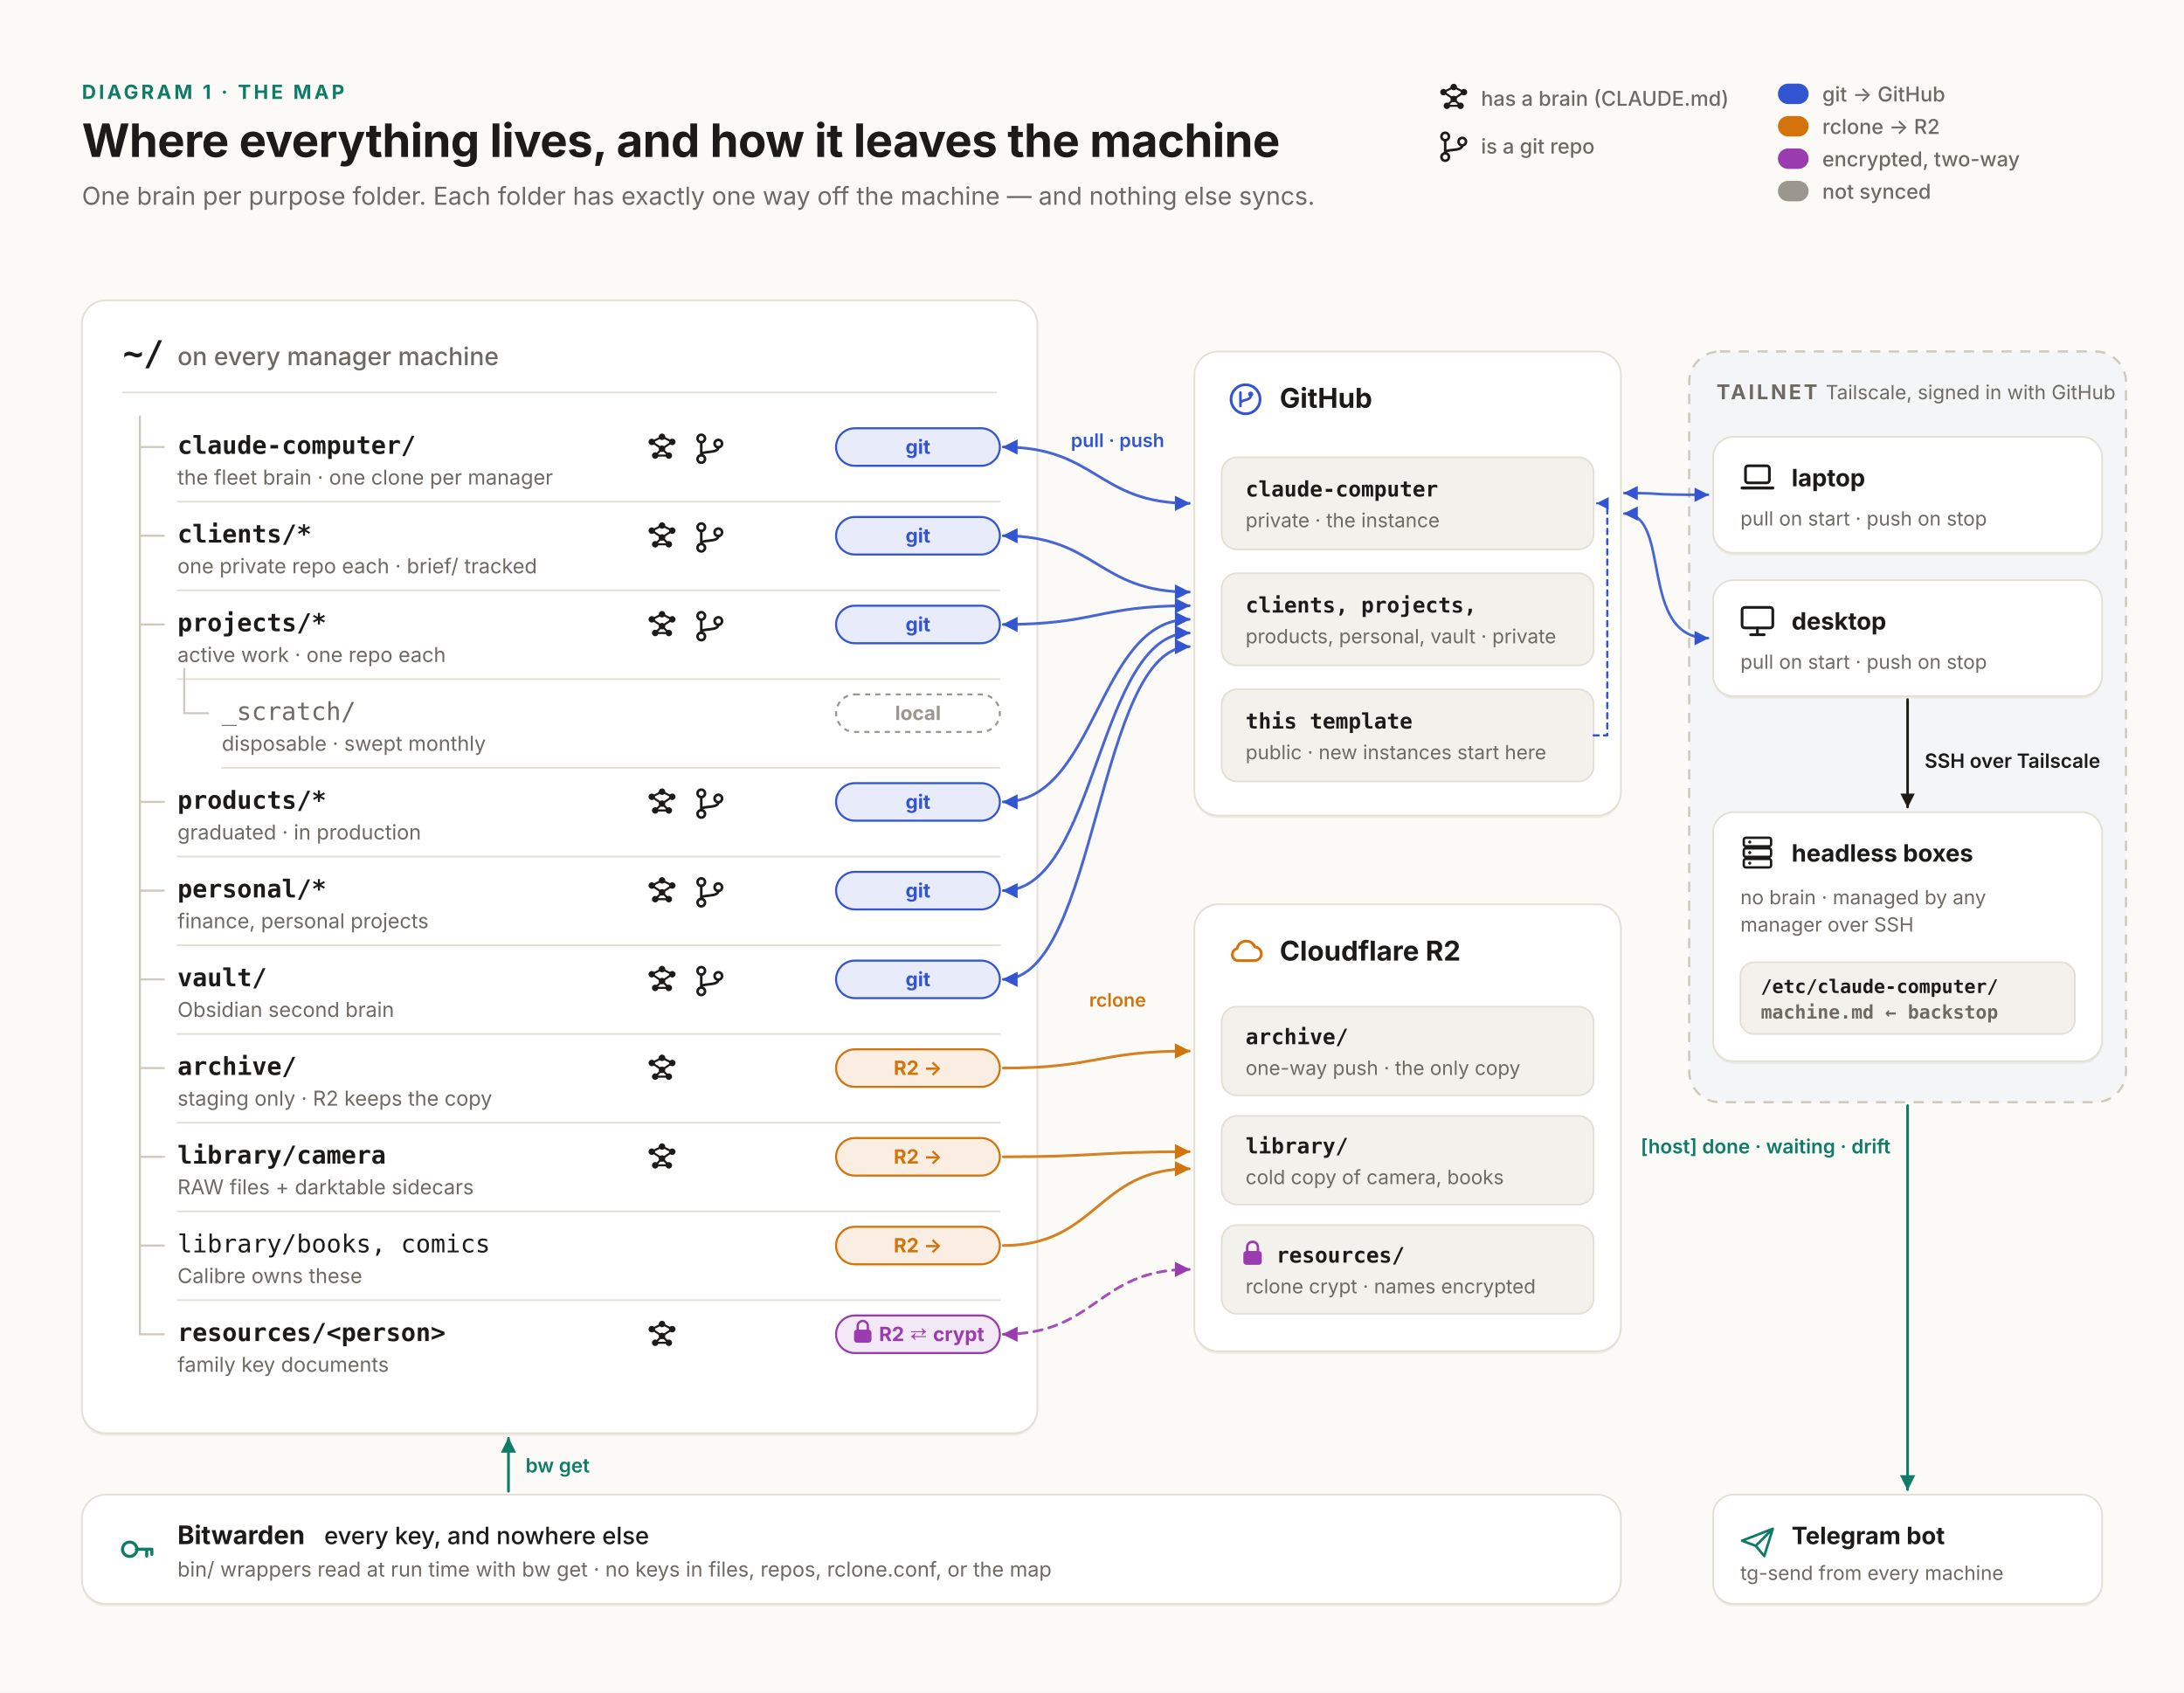
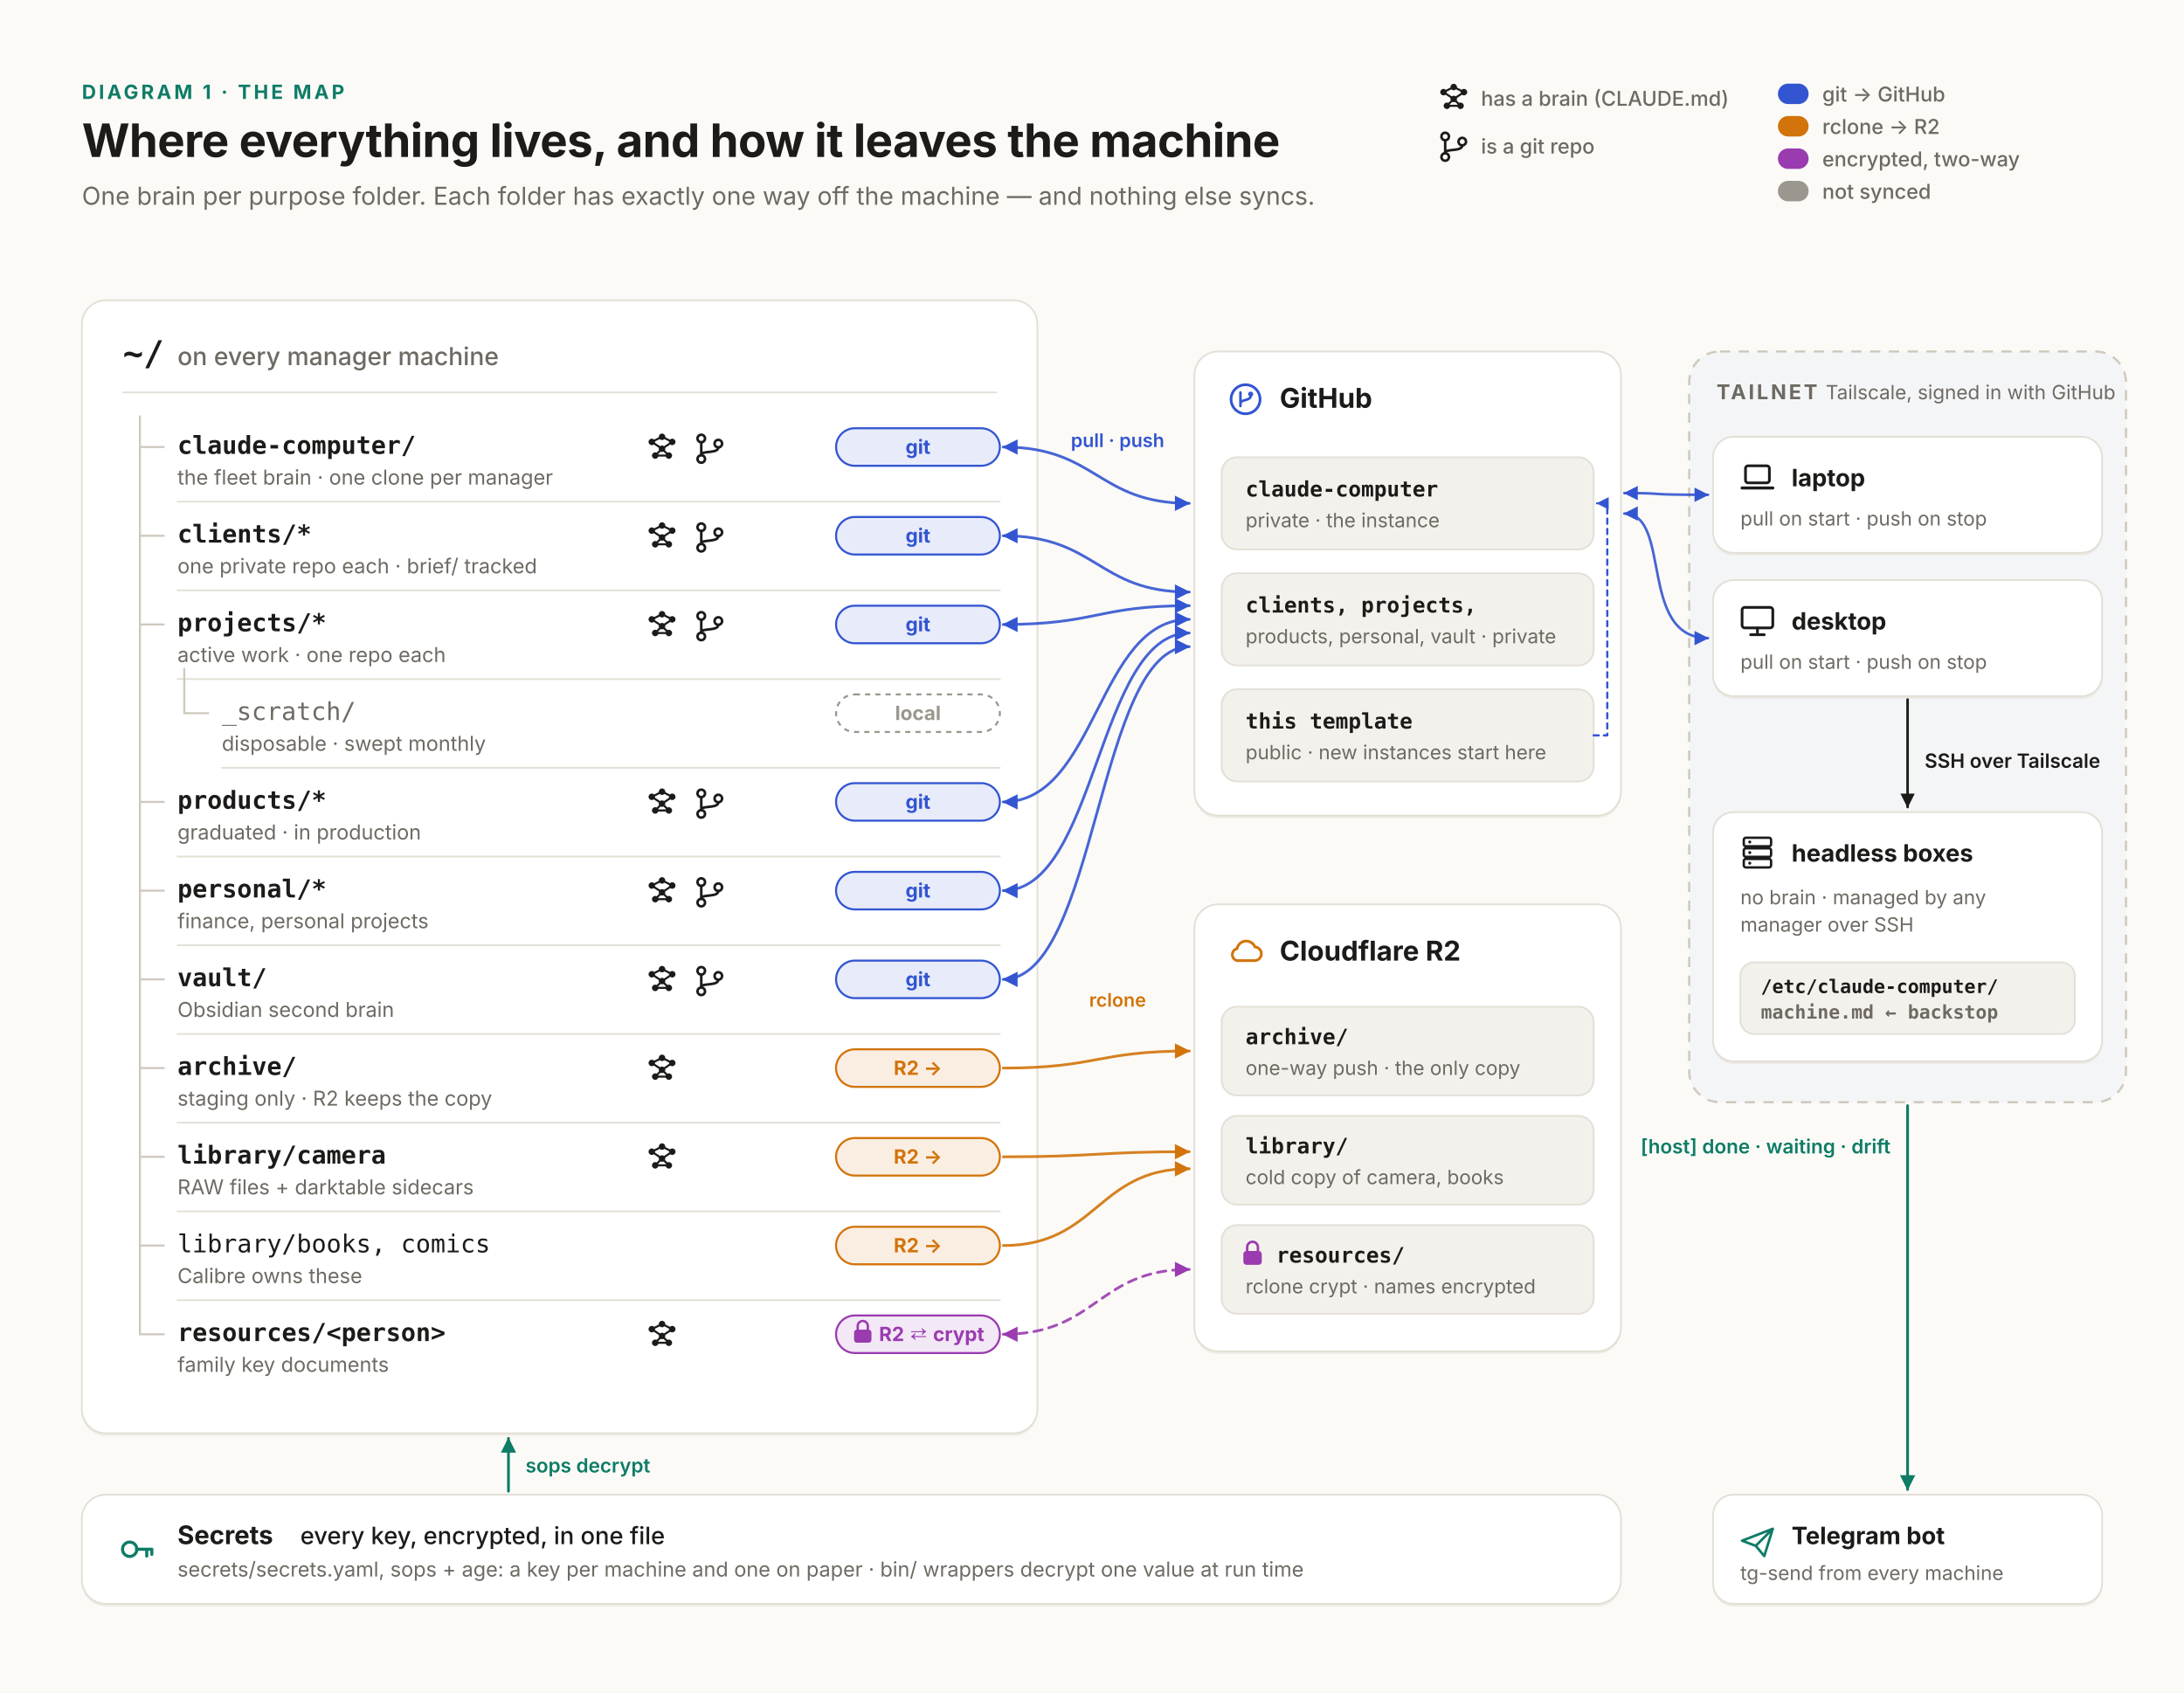
<svg xmlns="http://www.w3.org/2000/svg" viewBox="0 0 1280 992" width="1280" height="992" role="img" aria-labelledby="t d" font-family="Inter, -apple-system, BlinkMacSystemFont, 'Segoe UI', Helvetica, Arial, sans-serif">
  <defs>
    <marker id="m0E7C66" viewBox="0 0 10 10" refX="8.5" refY="5" markerWidth="7" markerHeight="7" orient="auto-start-reverse">
      <path d="M1,1 L9,5 L1,9 z" fill="#0E7C66" />
    </marker>
    <marker id="m1C1B19" viewBox="0 0 10 10" refX="8.5" refY="5" markerWidth="7" markerHeight="7" orient="auto-start-reverse">
      <path d="M1,1 L9,5 L1,9 z" fill="#1C1B19" />
    </marker>
    <marker id="m3355D1" viewBox="0 0 10 10" refX="8.5" refY="5" markerWidth="7" markerHeight="7" orient="auto-start-reverse">
      <path d="M1,1 L9,5 L1,9 z" fill="#3355D1" />
    </marker>
    <marker id="m9A3BB0" viewBox="0 0 10 10" refX="8.5" refY="5" markerWidth="7" markerHeight="7" orient="auto-start-reverse">
      <path d="M1,1 L9,5 L1,9 z" fill="#9A3BB0" />
    </marker>
    <marker id="mD2740B" viewBox="0 0 10 10" refX="8.5" refY="5" markerWidth="7" markerHeight="7" orient="auto-start-reverse">
      <path d="M1,1 L9,5 L1,9 z" fill="#D2740B" />
    </marker>
    <pattern id="hatch" width="8" height="8" patternUnits="userSpaceOnUse" patternTransform="rotate(45)">
      <line x1="0" y1="0" x2="0" y2="8" stroke="#E3DFD6" stroke-width="3" />
    </pattern>
  </defs>
  <rect width="1280" height="992" fill="#FBFAF7" />
  <text x="48" y="58" font-size="11.5" font-weight="700" fill="#0E7C66" text-anchor="start" letter-spacing="0.14em">DIAGRAM 1 · THE MAP</text>
  <text x="48" y="92" font-size="27" font-weight="650" fill="#1C1B19" text-anchor="start" letter-spacing="-0.01em">Where everything lives, and how it leaves the machine</text>
  <text x="48" y="120" font-size="14.5" font-weight="400" fill="#6E6A63" text-anchor="start">One brain per purpose folder. Each folder has exactly one way off the machine — and nothing else syncs.</text>
  <line x1="846" y1="54" x2="852" y2="51" stroke="#1C1B19" stroke-width="1.2" stroke-linecap="round" />
  <line x1="852" y1="51" x2="858" y2="54" stroke="#1C1B19" stroke-width="1.2" stroke-linecap="round" />
  <line x1="846" y1="54" x2="852" y2="58" stroke="#1C1B19" stroke-width="1.2" stroke-linecap="round" />
  <line x1="858" y1="54" x2="852" y2="58" stroke="#1C1B19" stroke-width="1.2" stroke-linecap="round" />
  <line x1="848" y1="62" x2="852" y2="58" stroke="#1C1B19" stroke-width="1.2" stroke-linecap="round" />
  <line x1="856" y1="62" x2="852" y2="58" stroke="#1C1B19" stroke-width="1.2" stroke-linecap="round" />
  <line x1="848" y1="62" x2="856" y2="62" stroke="#1C1B19" stroke-width="1.2" stroke-linecap="round" />
  <circle cx="846" cy="54" r="1.9" fill="#1C1B19" />
  <circle cx="852" cy="51" r="1.9" fill="#1C1B19" />
  <circle cx="858" cy="54" r="1.9" fill="#1C1B19" />
  <circle cx="848" cy="62" r="1.9" fill="#1C1B19" />
  <circle cx="856" cy="62" r="1.9" fill="#1C1B19" />
  <circle cx="852" cy="58" r="1.9" fill="#1C1B19" />
  <text x="868" y="62" font-size="12" font-weight="500" fill="#6E6A63" text-anchor="start">has a brain (CLAUDE.md)</text>
  <circle cx="847" cy="80" r="2.2" fill="none" stroke="#1C1B19" stroke-width="1.5" />
  <circle cx="847" cy="92" r="2.2" fill="none" stroke="#1C1B19" stroke-width="1.5" />
  <circle cx="857" cy="83" r="2.2" fill="none" stroke="#1C1B19" stroke-width="1.5" />
  <path d="M847,82.2 L847,89.8 M857,85.2 C857,89 847,87 847,89.5" fill="none" stroke="#1C1B19" stroke-width="1.5" stroke-linecap="round" stroke-linejoin="round" />
  <text x="868" y="90" font-size="12" font-weight="500" fill="#6E6A63" text-anchor="start">is a git repo</text>
  <rect x="1042" y="49" width="18" height="12" rx="6" fill="#3355D1" />
  <text x="1068" y="59.5" font-size="12" font-weight="500" fill="#6E6A63" text-anchor="start">git → GitHub</text>
  <rect x="1042" y="68" width="18" height="12" rx="6" fill="#D2740B" />
  <text x="1068" y="78.5" font-size="12" font-weight="500" fill="#6E6A63" text-anchor="start">rclone → R2</text>
  <rect x="1042" y="87" width="18" height="12" rx="6" fill="#9A3BB0" />
  <text x="1068" y="97.5" font-size="12" font-weight="500" fill="#6E6A63" text-anchor="start">encrypted, two-way</text>
  <rect x="1042" y="106" width="18" height="12" rx="6" fill="#9C978E" />
  <text x="1068" y="116.5" font-size="12" font-weight="500" fill="#6E6A63" text-anchor="start">not synced</text>
  <rect x="48" y="177.5" width="560" height="664" rx="14" fill="#E3DFD6" fill-opacity="0.55" />
  <rect x="48" y="176" width="560" height="664" rx="14" fill="#FFFFFF" stroke="#E3DFD6" stroke-width="1" />
  <text x="72" y="214" font-size="20" font-weight="700" fill="#1C1B19" text-anchor="start" font-family="ui-monospace, 'SF Mono', SFMono-Regular, Menlo, Consolas, monospace">~/</text>
  <text x="104" y="214" font-size="14.5" font-weight="500" fill="#6E6A63" text-anchor="start">on every manager machine</text>
  <line x1="72" y1="230" x2="584" y2="230" stroke="#E3DFD6" stroke-width="1" stroke-linecap="round" />
  <line x1="82" y1="244" x2="82" y2="782" stroke="#CFC9BD" stroke-width="1.2" stroke-linecap="round" />
  <line x1="82" y1="262" x2="96" y2="262" stroke="#CFC9BD" stroke-width="1.2" stroke-linecap="round" />
  <text x="104" y="266" font-size="14.5" font-weight="650" fill="#1C1B19" text-anchor="start" font-family="ui-monospace, 'SF Mono', SFMono-Regular, Menlo, Consolas, monospace">claude-computer/</text>
  <text x="104" y="284" font-size="12" font-weight="400" fill="#6E6A63" text-anchor="start">the fleet brain · one clone per manager</text>
  <line x1="382" y1="259" x2="388" y2="256" stroke="#1C1B19" stroke-width="1.2" stroke-linecap="round" />
  <line x1="388" y1="256" x2="394" y2="259" stroke="#1C1B19" stroke-width="1.2" stroke-linecap="round" />
  <line x1="382" y1="259" x2="388" y2="263" stroke="#1C1B19" stroke-width="1.2" stroke-linecap="round" />
  <line x1="394" y1="259" x2="388" y2="263" stroke="#1C1B19" stroke-width="1.2" stroke-linecap="round" />
  <line x1="384" y1="267" x2="388" y2="263" stroke="#1C1B19" stroke-width="1.2" stroke-linecap="round" />
  <line x1="392" y1="267" x2="388" y2="263" stroke="#1C1B19" stroke-width="1.2" stroke-linecap="round" />
  <line x1="384" y1="267" x2="392" y2="267" stroke="#1C1B19" stroke-width="1.2" stroke-linecap="round" />
  <circle cx="382" cy="259" r="1.9" fill="#1C1B19" />
  <circle cx="388" cy="256" r="1.9" fill="#1C1B19" />
  <circle cx="394" cy="259" r="1.9" fill="#1C1B19" />
  <circle cx="384" cy="267" r="1.9" fill="#1C1B19" />
  <circle cx="392" cy="267" r="1.9" fill="#1C1B19" />
  <circle cx="388" cy="263" r="1.9" fill="#1C1B19" />
  <circle cx="411" cy="257" r="2.2" fill="none" stroke="#1C1B19" stroke-width="1.5" />
  <circle cx="411" cy="269" r="2.2" fill="none" stroke="#1C1B19" stroke-width="1.5" />
  <circle cx="421" cy="260" r="2.2" fill="none" stroke="#1C1B19" stroke-width="1.5" />
  <path d="M411,259.2 L411,266.8 M421,262.2 C421,266 411,264 411,266.5" fill="none" stroke="#1C1B19" stroke-width="1.5" stroke-linecap="round" stroke-linejoin="round" />
  <rect x="490" y="251" width="96" height="22" rx="11" fill="#3355D1" stroke="#3355D1" stroke-width="1.2" fill-opacity="0.12" />
  <text x="538.0" y="266" font-size="11.5" font-weight="650" fill="#3355D1" text-anchor="middle">git</text>
  <line x1="104" y1="294" x2="586" y2="294" stroke="#E3DFD6" stroke-width="1" stroke-linecap="round" />
  <line x1="82" y1="314" x2="96" y2="314" stroke="#CFC9BD" stroke-width="1.2" stroke-linecap="round" />
  <text x="104" y="318" font-size="14.5" font-weight="650" fill="#1C1B19" text-anchor="start" font-family="ui-monospace, 'SF Mono', SFMono-Regular, Menlo, Consolas, monospace">clients/*</text>
  <text x="104" y="336" font-size="12" font-weight="400" fill="#6E6A63" text-anchor="start">one private repo each · brief/ tracked</text>
  <line x1="382" y1="311" x2="388" y2="308" stroke="#1C1B19" stroke-width="1.2" stroke-linecap="round" />
  <line x1="388" y1="308" x2="394" y2="311" stroke="#1C1B19" stroke-width="1.2" stroke-linecap="round" />
  <line x1="382" y1="311" x2="388" y2="315" stroke="#1C1B19" stroke-width="1.2" stroke-linecap="round" />
  <line x1="394" y1="311" x2="388" y2="315" stroke="#1C1B19" stroke-width="1.2" stroke-linecap="round" />
  <line x1="384" y1="319" x2="388" y2="315" stroke="#1C1B19" stroke-width="1.2" stroke-linecap="round" />
  <line x1="392" y1="319" x2="388" y2="315" stroke="#1C1B19" stroke-width="1.2" stroke-linecap="round" />
  <line x1="384" y1="319" x2="392" y2="319" stroke="#1C1B19" stroke-width="1.2" stroke-linecap="round" />
  <circle cx="382" cy="311" r="1.9" fill="#1C1B19" />
  <circle cx="388" cy="308" r="1.9" fill="#1C1B19" />
  <circle cx="394" cy="311" r="1.9" fill="#1C1B19" />
  <circle cx="384" cy="319" r="1.9" fill="#1C1B19" />
  <circle cx="392" cy="319" r="1.9" fill="#1C1B19" />
  <circle cx="388" cy="315" r="1.9" fill="#1C1B19" />
  <circle cx="411" cy="309" r="2.2" fill="none" stroke="#1C1B19" stroke-width="1.5" />
  <circle cx="411" cy="321" r="2.2" fill="none" stroke="#1C1B19" stroke-width="1.5" />
  <circle cx="421" cy="312" r="2.2" fill="none" stroke="#1C1B19" stroke-width="1.5" />
  <path d="M411,311.2 L411,318.8 M421,314.2 C421,318 411,316 411,318.5" fill="none" stroke="#1C1B19" stroke-width="1.5" stroke-linecap="round" stroke-linejoin="round" />
  <rect x="490" y="303" width="96" height="22" rx="11" fill="#3355D1" stroke="#3355D1" stroke-width="1.2" fill-opacity="0.12" />
  <text x="538.0" y="318" font-size="11.5" font-weight="650" fill="#3355D1" text-anchor="middle">git</text>
  <line x1="104" y1="346" x2="586" y2="346" stroke="#E3DFD6" stroke-width="1" stroke-linecap="round" />
  <line x1="82" y1="366" x2="96" y2="366" stroke="#CFC9BD" stroke-width="1.2" stroke-linecap="round" />
  <text x="104" y="370" font-size="14.5" font-weight="650" fill="#1C1B19" text-anchor="start" font-family="ui-monospace, 'SF Mono', SFMono-Regular, Menlo, Consolas, monospace">projects/*</text>
  <text x="104" y="388" font-size="12" font-weight="400" fill="#6E6A63" text-anchor="start">active work · one repo each</text>
  <line x1="382" y1="363" x2="388" y2="360" stroke="#1C1B19" stroke-width="1.2" stroke-linecap="round" />
  <line x1="388" y1="360" x2="394" y2="363" stroke="#1C1B19" stroke-width="1.2" stroke-linecap="round" />
  <line x1="382" y1="363" x2="388" y2="367" stroke="#1C1B19" stroke-width="1.2" stroke-linecap="round" />
  <line x1="394" y1="363" x2="388" y2="367" stroke="#1C1B19" stroke-width="1.2" stroke-linecap="round" />
  <line x1="384" y1="371" x2="388" y2="367" stroke="#1C1B19" stroke-width="1.2" stroke-linecap="round" />
  <line x1="392" y1="371" x2="388" y2="367" stroke="#1C1B19" stroke-width="1.2" stroke-linecap="round" />
  <line x1="384" y1="371" x2="392" y2="371" stroke="#1C1B19" stroke-width="1.2" stroke-linecap="round" />
  <circle cx="382" cy="363" r="1.9" fill="#1C1B19" />
  <circle cx="388" cy="360" r="1.9" fill="#1C1B19" />
  <circle cx="394" cy="363" r="1.9" fill="#1C1B19" />
  <circle cx="384" cy="371" r="1.9" fill="#1C1B19" />
  <circle cx="392" cy="371" r="1.9" fill="#1C1B19" />
  <circle cx="388" cy="367" r="1.9" fill="#1C1B19" />
  <circle cx="411" cy="361" r="2.2" fill="none" stroke="#1C1B19" stroke-width="1.5" />
  <circle cx="411" cy="373" r="2.2" fill="none" stroke="#1C1B19" stroke-width="1.5" />
  <circle cx="421" cy="364" r="2.2" fill="none" stroke="#1C1B19" stroke-width="1.5" />
  <path d="M411,363.2 L411,370.8 M421,366.2 C421,370 411,368 411,370.5" fill="none" stroke="#1C1B19" stroke-width="1.5" stroke-linecap="round" stroke-linejoin="round" />
  <rect x="490" y="355" width="96" height="22" rx="11" fill="#3355D1" stroke="#3355D1" stroke-width="1.2" fill-opacity="0.12" />
  <text x="538.0" y="370" font-size="11.5" font-weight="650" fill="#3355D1" text-anchor="middle">git</text>
  <line x1="104" y1="398" x2="586" y2="398" stroke="#E3DFD6" stroke-width="1" stroke-linecap="round" />
  <path d="M108,392 L108,418 L122,418" fill="none" stroke="#CFC9BD" stroke-width="1.2" stroke-linecap="round" stroke-linejoin="round" />
  <text x="130" y="422" font-size="14.5" font-weight="500" fill="#6E6A63" text-anchor="start" font-family="ui-monospace, 'SF Mono', SFMono-Regular, Menlo, Consolas, monospace">_scratch/</text>
  <text x="130" y="440" font-size="12" font-weight="400" fill="#6E6A63" text-anchor="start">disposable · swept monthly</text>
  <rect x="490" y="407" width="96" height="22" rx="11" fill="#9C978E" stroke="#9C978E" stroke-width="1.2" stroke-dasharray="3 3" fill-opacity="0.0" />
  <text x="538.0" y="422" font-size="11.5" font-weight="650" fill="#9C978E" text-anchor="middle">local</text>
  <line x1="130" y1="450" x2="586" y2="450" stroke="#E3DFD6" stroke-width="1" stroke-linecap="round" />
  <line x1="82" y1="470" x2="96" y2="470" stroke="#CFC9BD" stroke-width="1.2" stroke-linecap="round" />
  <text x="104" y="474" font-size="14.5" font-weight="650" fill="#1C1B19" text-anchor="start" font-family="ui-monospace, 'SF Mono', SFMono-Regular, Menlo, Consolas, monospace">products/*</text>
  <text x="104" y="492" font-size="12" font-weight="400" fill="#6E6A63" text-anchor="start">graduated · in production</text>
  <line x1="382" y1="467" x2="388" y2="464" stroke="#1C1B19" stroke-width="1.2" stroke-linecap="round" />
  <line x1="388" y1="464" x2="394" y2="467" stroke="#1C1B19" stroke-width="1.2" stroke-linecap="round" />
  <line x1="382" y1="467" x2="388" y2="471" stroke="#1C1B19" stroke-width="1.2" stroke-linecap="round" />
  <line x1="394" y1="467" x2="388" y2="471" stroke="#1C1B19" stroke-width="1.2" stroke-linecap="round" />
  <line x1="384" y1="475" x2="388" y2="471" stroke="#1C1B19" stroke-width="1.2" stroke-linecap="round" />
  <line x1="392" y1="475" x2="388" y2="471" stroke="#1C1B19" stroke-width="1.2" stroke-linecap="round" />
  <line x1="384" y1="475" x2="392" y2="475" stroke="#1C1B19" stroke-width="1.2" stroke-linecap="round" />
  <circle cx="382" cy="467" r="1.9" fill="#1C1B19" />
  <circle cx="388" cy="464" r="1.9" fill="#1C1B19" />
  <circle cx="394" cy="467" r="1.9" fill="#1C1B19" />
  <circle cx="384" cy="475" r="1.9" fill="#1C1B19" />
  <circle cx="392" cy="475" r="1.9" fill="#1C1B19" />
  <circle cx="388" cy="471" r="1.9" fill="#1C1B19" />
  <circle cx="411" cy="465" r="2.2" fill="none" stroke="#1C1B19" stroke-width="1.5" />
  <circle cx="411" cy="477" r="2.2" fill="none" stroke="#1C1B19" stroke-width="1.5" />
  <circle cx="421" cy="468" r="2.2" fill="none" stroke="#1C1B19" stroke-width="1.5" />
  <path d="M411,467.2 L411,474.8 M421,470.2 C421,474 411,472 411,474.5" fill="none" stroke="#1C1B19" stroke-width="1.5" stroke-linecap="round" stroke-linejoin="round" />
  <rect x="490" y="459" width="96" height="22" rx="11" fill="#3355D1" stroke="#3355D1" stroke-width="1.2" fill-opacity="0.12" />
  <text x="538.0" y="474" font-size="11.5" font-weight="650" fill="#3355D1" text-anchor="middle">git</text>
  <line x1="104" y1="502" x2="586" y2="502" stroke="#E3DFD6" stroke-width="1" stroke-linecap="round" />
  <line x1="82" y1="522" x2="96" y2="522" stroke="#CFC9BD" stroke-width="1.2" stroke-linecap="round" />
  <text x="104" y="526" font-size="14.5" font-weight="650" fill="#1C1B19" text-anchor="start" font-family="ui-monospace, 'SF Mono', SFMono-Regular, Menlo, Consolas, monospace">personal/*</text>
  <text x="104" y="544" font-size="12" font-weight="400" fill="#6E6A63" text-anchor="start">finance, personal projects</text>
  <line x1="382" y1="519" x2="388" y2="516" stroke="#1C1B19" stroke-width="1.2" stroke-linecap="round" />
  <line x1="388" y1="516" x2="394" y2="519" stroke="#1C1B19" stroke-width="1.2" stroke-linecap="round" />
  <line x1="382" y1="519" x2="388" y2="523" stroke="#1C1B19" stroke-width="1.2" stroke-linecap="round" />
  <line x1="394" y1="519" x2="388" y2="523" stroke="#1C1B19" stroke-width="1.2" stroke-linecap="round" />
  <line x1="384" y1="527" x2="388" y2="523" stroke="#1C1B19" stroke-width="1.2" stroke-linecap="round" />
  <line x1="392" y1="527" x2="388" y2="523" stroke="#1C1B19" stroke-width="1.2" stroke-linecap="round" />
  <line x1="384" y1="527" x2="392" y2="527" stroke="#1C1B19" stroke-width="1.2" stroke-linecap="round" />
  <circle cx="382" cy="519" r="1.9" fill="#1C1B19" />
  <circle cx="388" cy="516" r="1.9" fill="#1C1B19" />
  <circle cx="394" cy="519" r="1.9" fill="#1C1B19" />
  <circle cx="384" cy="527" r="1.9" fill="#1C1B19" />
  <circle cx="392" cy="527" r="1.9" fill="#1C1B19" />
  <circle cx="388" cy="523" r="1.9" fill="#1C1B19" />
  <circle cx="411" cy="517" r="2.2" fill="none" stroke="#1C1B19" stroke-width="1.5" />
  <circle cx="411" cy="529" r="2.2" fill="none" stroke="#1C1B19" stroke-width="1.5" />
  <circle cx="421" cy="520" r="2.2" fill="none" stroke="#1C1B19" stroke-width="1.5" />
  <path d="M411,519.2 L411,526.8 M421,522.2 C421,526 411,524 411,526.5" fill="none" stroke="#1C1B19" stroke-width="1.5" stroke-linecap="round" stroke-linejoin="round" />
  <rect x="490" y="511" width="96" height="22" rx="11" fill="#3355D1" stroke="#3355D1" stroke-width="1.2" fill-opacity="0.12" />
  <text x="538.0" y="526" font-size="11.5" font-weight="650" fill="#3355D1" text-anchor="middle">git</text>
  <line x1="104" y1="554" x2="586" y2="554" stroke="#E3DFD6" stroke-width="1" stroke-linecap="round" />
  <line x1="82" y1="574" x2="96" y2="574" stroke="#CFC9BD" stroke-width="1.2" stroke-linecap="round" />
  <text x="104" y="578" font-size="14.5" font-weight="650" fill="#1C1B19" text-anchor="start" font-family="ui-monospace, 'SF Mono', SFMono-Regular, Menlo, Consolas, monospace">vault/</text>
  <text x="104" y="596" font-size="12" font-weight="400" fill="#6E6A63" text-anchor="start">Obsidian second brain</text>
  <line x1="382" y1="571" x2="388" y2="568" stroke="#1C1B19" stroke-width="1.2" stroke-linecap="round" />
  <line x1="388" y1="568" x2="394" y2="571" stroke="#1C1B19" stroke-width="1.2" stroke-linecap="round" />
  <line x1="382" y1="571" x2="388" y2="575" stroke="#1C1B19" stroke-width="1.2" stroke-linecap="round" />
  <line x1="394" y1="571" x2="388" y2="575" stroke="#1C1B19" stroke-width="1.2" stroke-linecap="round" />
  <line x1="384" y1="579" x2="388" y2="575" stroke="#1C1B19" stroke-width="1.2" stroke-linecap="round" />
  <line x1="392" y1="579" x2="388" y2="575" stroke="#1C1B19" stroke-width="1.2" stroke-linecap="round" />
  <line x1="384" y1="579" x2="392" y2="579" stroke="#1C1B19" stroke-width="1.2" stroke-linecap="round" />
  <circle cx="382" cy="571" r="1.9" fill="#1C1B19" />
  <circle cx="388" cy="568" r="1.9" fill="#1C1B19" />
  <circle cx="394" cy="571" r="1.9" fill="#1C1B19" />
  <circle cx="384" cy="579" r="1.9" fill="#1C1B19" />
  <circle cx="392" cy="579" r="1.9" fill="#1C1B19" />
  <circle cx="388" cy="575" r="1.9" fill="#1C1B19" />
  <circle cx="411" cy="569" r="2.2" fill="none" stroke="#1C1B19" stroke-width="1.5" />
  <circle cx="411" cy="581" r="2.2" fill="none" stroke="#1C1B19" stroke-width="1.5" />
  <circle cx="421" cy="572" r="2.2" fill="none" stroke="#1C1B19" stroke-width="1.5" />
  <path d="M411,571.2 L411,578.8 M421,574.2 C421,578 411,576 411,578.5" fill="none" stroke="#1C1B19" stroke-width="1.5" stroke-linecap="round" stroke-linejoin="round" />
  <rect x="490" y="563" width="96" height="22" rx="11" fill="#3355D1" stroke="#3355D1" stroke-width="1.2" fill-opacity="0.12" />
  <text x="538.0" y="578" font-size="11.5" font-weight="650" fill="#3355D1" text-anchor="middle">git</text>
  <line x1="104" y1="606" x2="586" y2="606" stroke="#E3DFD6" stroke-width="1" stroke-linecap="round" />
  <line x1="82" y1="626" x2="96" y2="626" stroke="#CFC9BD" stroke-width="1.2" stroke-linecap="round" />
  <text x="104" y="630" font-size="14.5" font-weight="650" fill="#1C1B19" text-anchor="start" font-family="ui-monospace, 'SF Mono', SFMono-Regular, Menlo, Consolas, monospace">archive/</text>
  <text x="104" y="648" font-size="12" font-weight="400" fill="#6E6A63" text-anchor="start">staging only · R2 keeps the copy</text>
  <line x1="382" y1="623" x2="388" y2="620" stroke="#1C1B19" stroke-width="1.2" stroke-linecap="round" />
  <line x1="388" y1="620" x2="394" y2="623" stroke="#1C1B19" stroke-width="1.2" stroke-linecap="round" />
  <line x1="382" y1="623" x2="388" y2="627" stroke="#1C1B19" stroke-width="1.2" stroke-linecap="round" />
  <line x1="394" y1="623" x2="388" y2="627" stroke="#1C1B19" stroke-width="1.2" stroke-linecap="round" />
  <line x1="384" y1="631" x2="388" y2="627" stroke="#1C1B19" stroke-width="1.2" stroke-linecap="round" />
  <line x1="392" y1="631" x2="388" y2="627" stroke="#1C1B19" stroke-width="1.2" stroke-linecap="round" />
  <line x1="384" y1="631" x2="392" y2="631" stroke="#1C1B19" stroke-width="1.2" stroke-linecap="round" />
  <circle cx="382" cy="623" r="1.9" fill="#1C1B19" />
  <circle cx="388" cy="620" r="1.9" fill="#1C1B19" />
  <circle cx="394" cy="623" r="1.9" fill="#1C1B19" />
  <circle cx="384" cy="631" r="1.9" fill="#1C1B19" />
  <circle cx="392" cy="631" r="1.9" fill="#1C1B19" />
  <circle cx="388" cy="627" r="1.9" fill="#1C1B19" />
  <rect x="490" y="615" width="96" height="22" rx="11" fill="#D2740B" stroke="#D2740B" stroke-width="1.2" fill-opacity="0.12" />
  <text x="538.0" y="630" font-size="11.5" font-weight="650" fill="#D2740B" text-anchor="middle">R2 →</text>
  <line x1="104" y1="658" x2="586" y2="658" stroke="#E3DFD6" stroke-width="1" stroke-linecap="round" />
  <line x1="82" y1="678" x2="96" y2="678" stroke="#CFC9BD" stroke-width="1.2" stroke-linecap="round" />
  <text x="104" y="682" font-size="14.5" font-weight="650" fill="#1C1B19" text-anchor="start" font-family="ui-monospace, 'SF Mono', SFMono-Regular, Menlo, Consolas, monospace">library/camera</text>
  <text x="104" y="700" font-size="12" font-weight="400" fill="#6E6A63" text-anchor="start">RAW files + darktable sidecars</text>
  <line x1="382" y1="675" x2="388" y2="672" stroke="#1C1B19" stroke-width="1.2" stroke-linecap="round" />
  <line x1="388" y1="672" x2="394" y2="675" stroke="#1C1B19" stroke-width="1.2" stroke-linecap="round" />
  <line x1="382" y1="675" x2="388" y2="679" stroke="#1C1B19" stroke-width="1.2" stroke-linecap="round" />
  <line x1="394" y1="675" x2="388" y2="679" stroke="#1C1B19" stroke-width="1.2" stroke-linecap="round" />
  <line x1="384" y1="683" x2="388" y2="679" stroke="#1C1B19" stroke-width="1.2" stroke-linecap="round" />
  <line x1="392" y1="683" x2="388" y2="679" stroke="#1C1B19" stroke-width="1.2" stroke-linecap="round" />
  <line x1="384" y1="683" x2="392" y2="683" stroke="#1C1B19" stroke-width="1.2" stroke-linecap="round" />
  <circle cx="382" cy="675" r="1.9" fill="#1C1B19" />
  <circle cx="388" cy="672" r="1.9" fill="#1C1B19" />
  <circle cx="394" cy="675" r="1.9" fill="#1C1B19" />
  <circle cx="384" cy="683" r="1.9" fill="#1C1B19" />
  <circle cx="392" cy="683" r="1.9" fill="#1C1B19" />
  <circle cx="388" cy="679" r="1.9" fill="#1C1B19" />
  <rect x="490" y="667" width="96" height="22" rx="11" fill="#D2740B" stroke="#D2740B" stroke-width="1.2" fill-opacity="0.12" />
  <text x="538.0" y="682" font-size="11.5" font-weight="650" fill="#D2740B" text-anchor="middle">R2 →</text>
  <line x1="104" y1="710" x2="586" y2="710" stroke="#E3DFD6" stroke-width="1" stroke-linecap="round" />
  <line x1="82" y1="730" x2="96" y2="730" stroke="#CFC9BD" stroke-width="1.2" stroke-linecap="round" />
  <text x="104" y="734" font-size="14.5" font-weight="500" fill="#1C1B19" text-anchor="start" font-family="ui-monospace, 'SF Mono', SFMono-Regular, Menlo, Consolas, monospace">library/books, comics</text>
  <text x="104" y="752" font-size="12" font-weight="400" fill="#6E6A63" text-anchor="start">Calibre owns these</text>
  <rect x="490" y="719" width="96" height="22" rx="11" fill="#D2740B" stroke="#D2740B" stroke-width="1.2" fill-opacity="0.12" />
  <text x="538.0" y="734" font-size="11.5" font-weight="650" fill="#D2740B" text-anchor="middle">R2 →</text>
  <line x1="104" y1="762" x2="586" y2="762" stroke="#E3DFD6" stroke-width="1" stroke-linecap="round" />
  <line x1="82" y1="782" x2="96" y2="782" stroke="#CFC9BD" stroke-width="1.2" stroke-linecap="round" />
  <text x="104" y="786" font-size="14.5" font-weight="650" fill="#1C1B19" text-anchor="start" font-family="ui-monospace, 'SF Mono', SFMono-Regular, Menlo, Consolas, monospace">resources/&lt;person&gt;</text>
  <text x="104" y="804" font-size="12" font-weight="400" fill="#6E6A63" text-anchor="start">family key documents</text>
  <line x1="382" y1="779" x2="388" y2="776" stroke="#1C1B19" stroke-width="1.2" stroke-linecap="round" />
  <line x1="388" y1="776" x2="394" y2="779" stroke="#1C1B19" stroke-width="1.2" stroke-linecap="round" />
  <line x1="382" y1="779" x2="388" y2="783" stroke="#1C1B19" stroke-width="1.2" stroke-linecap="round" />
  <line x1="394" y1="779" x2="388" y2="783" stroke="#1C1B19" stroke-width="1.2" stroke-linecap="round" />
  <line x1="384" y1="787" x2="388" y2="783" stroke="#1C1B19" stroke-width="1.2" stroke-linecap="round" />
  <line x1="392" y1="787" x2="388" y2="783" stroke="#1C1B19" stroke-width="1.2" stroke-linecap="round" />
  <line x1="384" y1="787" x2="392" y2="787" stroke="#1C1B19" stroke-width="1.2" stroke-linecap="round" />
  <circle cx="382" cy="779" r="1.9" fill="#1C1B19" />
  <circle cx="388" cy="776" r="1.9" fill="#1C1B19" />
  <circle cx="394" cy="779" r="1.9" fill="#1C1B19" />
  <circle cx="384" cy="787" r="1.9" fill="#1C1B19" />
  <circle cx="392" cy="787" r="1.9" fill="#1C1B19" />
  <circle cx="388" cy="783" r="1.9" fill="#1C1B19" />
  <rect x="490" y="771" width="96" height="22" rx="11" fill="#9A3BB0" stroke="#9A3BB0" stroke-width="1.2" fill-opacity="0.12" />
  <rect x="500.55" y="779.3" width="10.2" height="7.65" rx="1.7" fill="#9A3BB0" />
  <path d="M502.675,779.3 L502.675,777.175 A2.975,2.975 0 0 1 508.625,777.175 L508.625,779.3" fill="none" stroke="#9A3BB0" stroke-width="1.36" stroke-linecap="round" stroke-linejoin="round" />
  <text x="546.0" y="786" font-size="11.5" font-weight="650" fill="#9A3BB0" text-anchor="middle">R2 ⇄ crypt</text>
  <rect x="700" y="207.5" width="250" height="272" rx="14" fill="#E3DFD6" fill-opacity="0.55" />
  <rect x="700" y="206" width="250" height="272" rx="14" fill="#FFFFFF" stroke="#E3DFD6" stroke-width="1" />
  <circle cx="730" cy="234" r="8.5" fill="none" stroke="#3355D1" stroke-width="1.6" />
  <path d="M727,230 L727,238 M733,232 C733,235 727,234 727,236.5" fill="none" stroke="#3355D1" stroke-width="1.5" stroke-linecap="round" stroke-linejoin="round" />
  <circle cx="733" cy="231" r="1.5" fill="#3355D1" />
  <text x="750" y="239" font-size="16" font-weight="650" fill="#1C1B19" text-anchor="start">GitHub</text>
  <rect x="716" y="268" width="218" height="54" rx="9" fill="#F3F1EC" stroke="#E3DFD6" stroke-width="1" />
  <text x="730" y="291" font-size="12.5" font-weight="650" fill="#1C1B19" text-anchor="start" font-family="ui-monospace, 'SF Mono', SFMono-Regular, Menlo, Consolas, monospace">claude-computer</text>
  <text x="730" y="309" font-size="11.5" font-weight="400" fill="#6E6A63" text-anchor="start">private · the instance</text>
  <rect x="716" y="336" width="218" height="54" rx="9" fill="#F3F1EC" stroke="#E3DFD6" stroke-width="1" />
  <text x="730" y="359" font-size="12.5" font-weight="650" fill="#1C1B19" text-anchor="start" font-family="ui-monospace, 'SF Mono', SFMono-Regular, Menlo, Consolas, monospace">clients, projects,</text>
  <text x="730" y="377" font-size="11.5" font-weight="400" fill="#6E6A63" text-anchor="start">products, personal, vault · private</text>
  <rect x="716" y="404" width="218" height="54" rx="9" fill="#F3F1EC" stroke="#E3DFD6" stroke-width="1" />
  <text x="730" y="427" font-size="12.5" font-weight="650" fill="#1C1B19" text-anchor="start" font-family="ui-monospace, 'SF Mono', SFMono-Regular, Menlo, Consolas, monospace">this template</text>
  <text x="730" y="445" font-size="11.5" font-weight="400" fill="#6E6A63" text-anchor="start">public · new instances start here</text>
  <path d="M934,431 L942,431 L942,295 L936,295" fill="none" stroke="#3355D1" stroke-width="1.3" stroke-linecap="round" stroke-linejoin="round" stroke-dasharray="3 3" marker-end="url(#m3355D1)" />
  <rect x="700" y="531.5" width="250" height="262" rx="14" fill="#E3DFD6" fill-opacity="0.55" />
  <rect x="700" y="530" width="250" height="262" rx="14" fill="#FFFFFF" stroke="#E3DFD6" stroke-width="1" />
  <path d="M725,563 L735,563 A4,4 0 0 0 735.5,555 A5.5,5.5 0 0 0 725,556 A3.6,3.6 0 0 0 725,563 Z" fill="none" stroke="#D2740B" stroke-width="1.6" stroke-linecap="round" stroke-linejoin="round" />
  <text x="750" y="563" font-size="16" font-weight="650" fill="#1C1B19" text-anchor="start">Cloudflare R2</text>
  <rect x="716" y="590" width="218" height="52" rx="9" fill="#F3F1EC" stroke="#E3DFD6" stroke-width="1" />
  <text x="730" y="612" font-size="12.5" font-weight="650" fill="#1C1B19" text-anchor="start" font-family="ui-monospace, 'SF Mono', SFMono-Regular, Menlo, Consolas, monospace">archive/</text>
  <text x="730" y="630" font-size="11.5" font-weight="400" fill="#6E6A63" text-anchor="start">one-way push · the only copy</text>
  <rect x="716" y="654" width="218" height="52" rx="9" fill="#F3F1EC" stroke="#E3DFD6" stroke-width="1" />
  <text x="730" y="676" font-size="12.5" font-weight="650" fill="#1C1B19" text-anchor="start" font-family="ui-monospace, 'SF Mono', SFMono-Regular, Menlo, Consolas, monospace">library/</text>
  <text x="730" y="694" font-size="11.5" font-weight="400" fill="#6E6A63" text-anchor="start">cold copy of camera, books</text>
  <rect x="716" y="718" width="218" height="52" rx="9" fill="#F3F1EC" stroke="#E3DFD6" stroke-width="1" />
  <rect x="728.7" y="733.2" width="10.8" height="8.1" rx="1.8" fill="#9A3BB0" />
  <path d="M730.95,733.2 L730.95,730.95 A3.15,3.15 0 0 1 737.25,730.95 L737.25,733.2" fill="none" stroke="#9A3BB0" stroke-width="1.44" stroke-linecap="round" stroke-linejoin="round" />
  <text x="748" y="740" font-size="12.5" font-weight="650" fill="#1C1B19" text-anchor="start" font-family="ui-monospace, 'SF Mono', SFMono-Regular, Menlo, Consolas, monospace">resources/</text>
  <text x="730" y="758" font-size="11.5" font-weight="400" fill="#6E6A63" text-anchor="start">rclone crypt · names encrypted</text>
  <path d="M588,262 C643.0,262 643.0,295 697,295" fill="none" stroke="#3355D1" stroke-width="1.6" stroke-linecap="round" stroke-linejoin="round" marker-end="url(#m3355D1)" marker-start="url(#m3355D1)" stroke-opacity="0.9" />
  <path d="M588,314 C643.0,314 643.0,347 697,347" fill="none" stroke="#3355D1" stroke-width="1.6" stroke-linecap="round" stroke-linejoin="round" marker-end="url(#m3355D1)" marker-start="url(#m3355D1)" stroke-opacity="0.9" />
  <path d="M588,366 C643.0,366 643.0,355 697,355" fill="none" stroke="#3355D1" stroke-width="1.6" stroke-linecap="round" stroke-linejoin="round" marker-end="url(#m3355D1)" marker-start="url(#m3355D1)" stroke-opacity="0.9" />
  <path d="M588,470 C643.0,470 643.0,363 697,363" fill="none" stroke="#3355D1" stroke-width="1.6" stroke-linecap="round" stroke-linejoin="round" marker-end="url(#m3355D1)" marker-start="url(#m3355D1)" stroke-opacity="0.9" />
  <path d="M588,522 C643.0,522 643.0,371 697,371" fill="none" stroke="#3355D1" stroke-width="1.6" stroke-linecap="round" stroke-linejoin="round" marker-end="url(#m3355D1)" marker-start="url(#m3355D1)" stroke-opacity="0.9" />
  <path d="M588,574 C643.0,574 643.0,379 697,379" fill="none" stroke="#3355D1" stroke-width="1.6" stroke-linecap="round" stroke-linejoin="round" marker-end="url(#m3355D1)" marker-start="url(#m3355D1)" stroke-opacity="0.9" />
  <path d="M588,626 C643.0,626 643.0,616 697,616" fill="none" stroke="#D2740B" stroke-width="1.6" stroke-linecap="round" stroke-linejoin="round" marker-end="url(#mD2740B)" stroke-opacity="0.9" />
  <path d="M588,678 C643.0,678 643.0,675 697,675" fill="none" stroke="#D2740B" stroke-width="1.6" stroke-linecap="round" stroke-linejoin="round" marker-end="url(#mD2740B)" stroke-opacity="0.9" />
  <path d="M588,730 C643.0,730 643.0,685 697,685" fill="none" stroke="#D2740B" stroke-width="1.6" stroke-linecap="round" stroke-linejoin="round" marker-end="url(#mD2740B)" stroke-opacity="0.9" />
  <path d="M588,782 C643.0,782 643.0,744 697,744" fill="none" stroke="#9A3BB0" stroke-width="1.6" stroke-linecap="round" stroke-linejoin="round" stroke-dasharray="5 4" marker-end="url(#m9A3BB0)" marker-start="url(#m9A3BB0)" stroke-opacity="0.9" />
  <text x="655" y="262" font-size="11" font-weight="600" fill="#3355D1" text-anchor="middle">pull · push</text>
  <text x="655" y="590" font-size="11" font-weight="600" fill="#D2740B" text-anchor="middle">rclone</text>
  <rect x="990" y="206" width="256" height="440" rx="18" fill="#2F5BD3" stroke="#CFC9BD" stroke-width="1.3" stroke-dasharray="6 5" fill-opacity="0.035" />
  <text x="1006" y="234" font-size="12" font-weight="700" fill="#6E6A63" text-anchor="start" letter-spacing="0.12em">TAILNET</text>
  <text x="1070" y="234" font-size="11.5" font-weight="400" fill="#6E6A63" text-anchor="start">Tailscale, signed in with GitHub</text>
  <rect x="1004" y="257.5" width="228" height="68" rx="12" fill="#E3DFD6" fill-opacity="0.55" />
  <rect x="1004" y="256" width="228" height="68" rx="12" fill="#FFFFFF" stroke="#E3DFD6" stroke-width="1" />
  <rect x="1023" y="273" width="14" height="10" rx="1.5" fill="none" stroke="#1C1B19" stroke-width="1.6" />
  <path d="M1021,286 L1039,286" fill="none" stroke="#1C1B19" stroke-width="1.8" stroke-linecap="round" stroke-linejoin="round" />
  <text x="1050" y="285" font-size="14" font-weight="650" fill="#1C1B19" text-anchor="start">laptop</text>
  <text x="1020" y="308" font-size="11.5" font-weight="400" fill="#6E6A63" text-anchor="start">pull on start · push on stop</text>
  <rect x="1004" y="341.5" width="228" height="68" rx="12" fill="#E3DFD6" fill-opacity="0.55" />
  <rect x="1004" y="340" width="228" height="68" rx="12" fill="#FFFFFF" stroke="#E3DFD6" stroke-width="1" />
  <rect x="1021" y="356" width="18" height="12" rx="1.5" fill="none" stroke="#1C1B19" stroke-width="1.6" />
  <path d="M1030,368 L1030,372 M1026,372 L1034,372" fill="none" stroke="#1C1B19" stroke-width="1.6" stroke-linecap="round" stroke-linejoin="round" />
  <text x="1050" y="369" font-size="14" font-weight="650" fill="#1C1B19" text-anchor="start">desktop</text>
  <text x="1020" y="392" font-size="11.5" font-weight="400" fill="#6E6A63" text-anchor="start">pull on start · push on stop</text>
  <path d="M952,289 C980,289 960,290 1001,290" fill="none" stroke="#3355D1" stroke-width="1.5" stroke-linecap="round" stroke-linejoin="round" marker-end="url(#m3355D1)" marker-start="url(#m3355D1)" stroke-opacity="0.9" />
  <path d="M952,301 C980,301 960,374 1001,374" fill="none" stroke="#3355D1" stroke-width="1.5" stroke-linecap="round" stroke-linejoin="round" marker-end="url(#m3355D1)" marker-start="url(#m3355D1)" stroke-opacity="0.9" />
  <rect x="1004" y="477.5" width="228" height="146" rx="12" fill="#E3DFD6" fill-opacity="0.55" />
  <rect x="1004" y="476" width="228" height="146" rx="12" fill="#FFFFFF" stroke="#E3DFD6" stroke-width="1" />
  <rect x="1022" y="491.0" width="16" height="5" rx="1.2" fill="none" stroke="#1C1B19" stroke-width="1.4" />
  <circle cx="1025.5" cy="493.5" r="0.9" fill="#1C1B19" />
  <rect x="1022" y="497.2" width="16" height="5" rx="1.2" fill="none" stroke="#1C1B19" stroke-width="1.4" />
  <circle cx="1025.5" cy="499.7" r="0.9" fill="#1C1B19" />
  <rect x="1022" y="503.4" width="16" height="5" rx="1.2" fill="none" stroke="#1C1B19" stroke-width="1.4" />
  <circle cx="1025.5" cy="505.9" r="0.9" fill="#1C1B19" />
  <text x="1050" y="505" font-size="14" font-weight="650" fill="#1C1B19" text-anchor="start">headless boxes</text>
  <text x="1020" y="530" font-size="11.5" font-weight="400" fill="#6E6A63" text-anchor="start">no brain · managed by any</text>
  <text x="1020" y="546" font-size="11.5" font-weight="400" fill="#6E6A63" text-anchor="start">manager over SSH</text>
  <rect x="1020" y="564" width="196" height="42" rx="8" fill="#F3F1EC" stroke="#E3DFD6" stroke-width="1" />
  <text x="1032" y="582" font-size="11" font-weight="600" fill="#1C1B19" text-anchor="start" font-family="ui-monospace, 'SF Mono', SFMono-Regular, Menlo, Consolas, monospace">/etc/claude-computer/</text>
  <text x="1032" y="597" font-size="11" font-weight="600" fill="#6E6A63" text-anchor="start" font-family="ui-monospace, 'SF Mono', SFMono-Regular, Menlo, Consolas, monospace">machine.md  ← backstop</text>
  <path d="M1118.0,410 L1118.0,473" fill="none" stroke="#1C1B19" stroke-width="1.5" stroke-linecap="round" stroke-linejoin="round" marker-end="url(#m1C1B19)" />
  <text x="1128.0" y="450" font-size="11.5" font-weight="600" fill="#1C1B19" text-anchor="start">SSH over Tailscale</text>
  <rect x="48" y="877.5" width="902" height="64" rx="14" fill="#E3DFD6" fill-opacity="0.55" />
  <rect x="48" y="876" width="902" height="64" rx="14" fill="#FFFFFF" stroke="#E3DFD6" stroke-width="1" />
  <circle cx="76" cy="908" r="4.2" fill="none" stroke="#0E7C66" stroke-width="1.8" />
  <path d="M80,908 L89,908 M86,908 L86,912 M89,908 L89,911" fill="none" stroke="#0E7C66" stroke-width="1.8" stroke-linecap="round" stroke-linejoin="round" />
-   <text x="104" y="905" font-size="15" font-weight="700" fill="#1C1B19" text-anchor="start">Bitwarden</text>
-   <text x="190" y="905" font-size="14" font-weight="500" fill="#1C1B19" text-anchor="start">every key, and nowhere else</text>
-   <text x="104" y="924" font-size="12" font-weight="400" fill="#6E6A63" text-anchor="start">bin/ wrappers read at run time with bw get · no keys in files, repos, rclone.conf, or the map</text>
+   <text x="104" y="905" font-size="15" font-weight="700" fill="#1C1B19" text-anchor="start">Secrets</text>
+   <text x="176" y="905" font-size="14" font-weight="500" fill="#1C1B19" text-anchor="start">every key, encrypted, in one file</text>
+   <text x="104" y="924" font-size="12" font-weight="400" fill="#6E6A63" text-anchor="start">secrets/secrets.yaml, sops + age: a key per machine and one on paper · bin/ wrappers decrypt one value at run time</text>
  <path d="M298,874 L298,843" fill="none" stroke="#0E7C66" stroke-width="1.6" stroke-linecap="round" stroke-linejoin="round" marker-end="url(#m0E7C66)" />
-   <text x="308" y="863" font-size="11.5" font-weight="600" fill="#0E7C66" text-anchor="start">bw get</text>
+   <text x="308" y="863" font-size="11.5" font-weight="600" fill="#0E7C66" text-anchor="start">sops decrypt</text>
  <rect x="1004" y="877.5" width="228" height="64" rx="12" fill="#E3DFD6" fill-opacity="0.55" />
  <rect x="1004" y="876" width="228" height="64" rx="12" fill="#FFFFFF" stroke="#E3DFD6" stroke-width="1" />
  <path d="M1021,903 L1039,896 L1034,912 L1029,906 Z M1029,906 L1039,896" fill="none" stroke="#0E7C66" stroke-width="1.5" stroke-linecap="round" stroke-linejoin="round" />
  <text x="1050" y="905" font-size="14" font-weight="650" fill="#1C1B19" text-anchor="start">Telegram bot</text>
  <text x="1020" y="926" font-size="11.5" font-weight="400" fill="#6E6A63" text-anchor="start">tg-send from every machine</text>
  <path d="M1118.0,648 L1118.0,873" fill="none" stroke="#0E7C66" stroke-width="1.6" stroke-linecap="round" stroke-linejoin="round" marker-end="url(#m0E7C66)" />
  <text x="1108.0" y="676" font-size="11.5" font-weight="600" fill="#0E7C66" text-anchor="end">[host] done · waiting · drift</text>
</svg>
